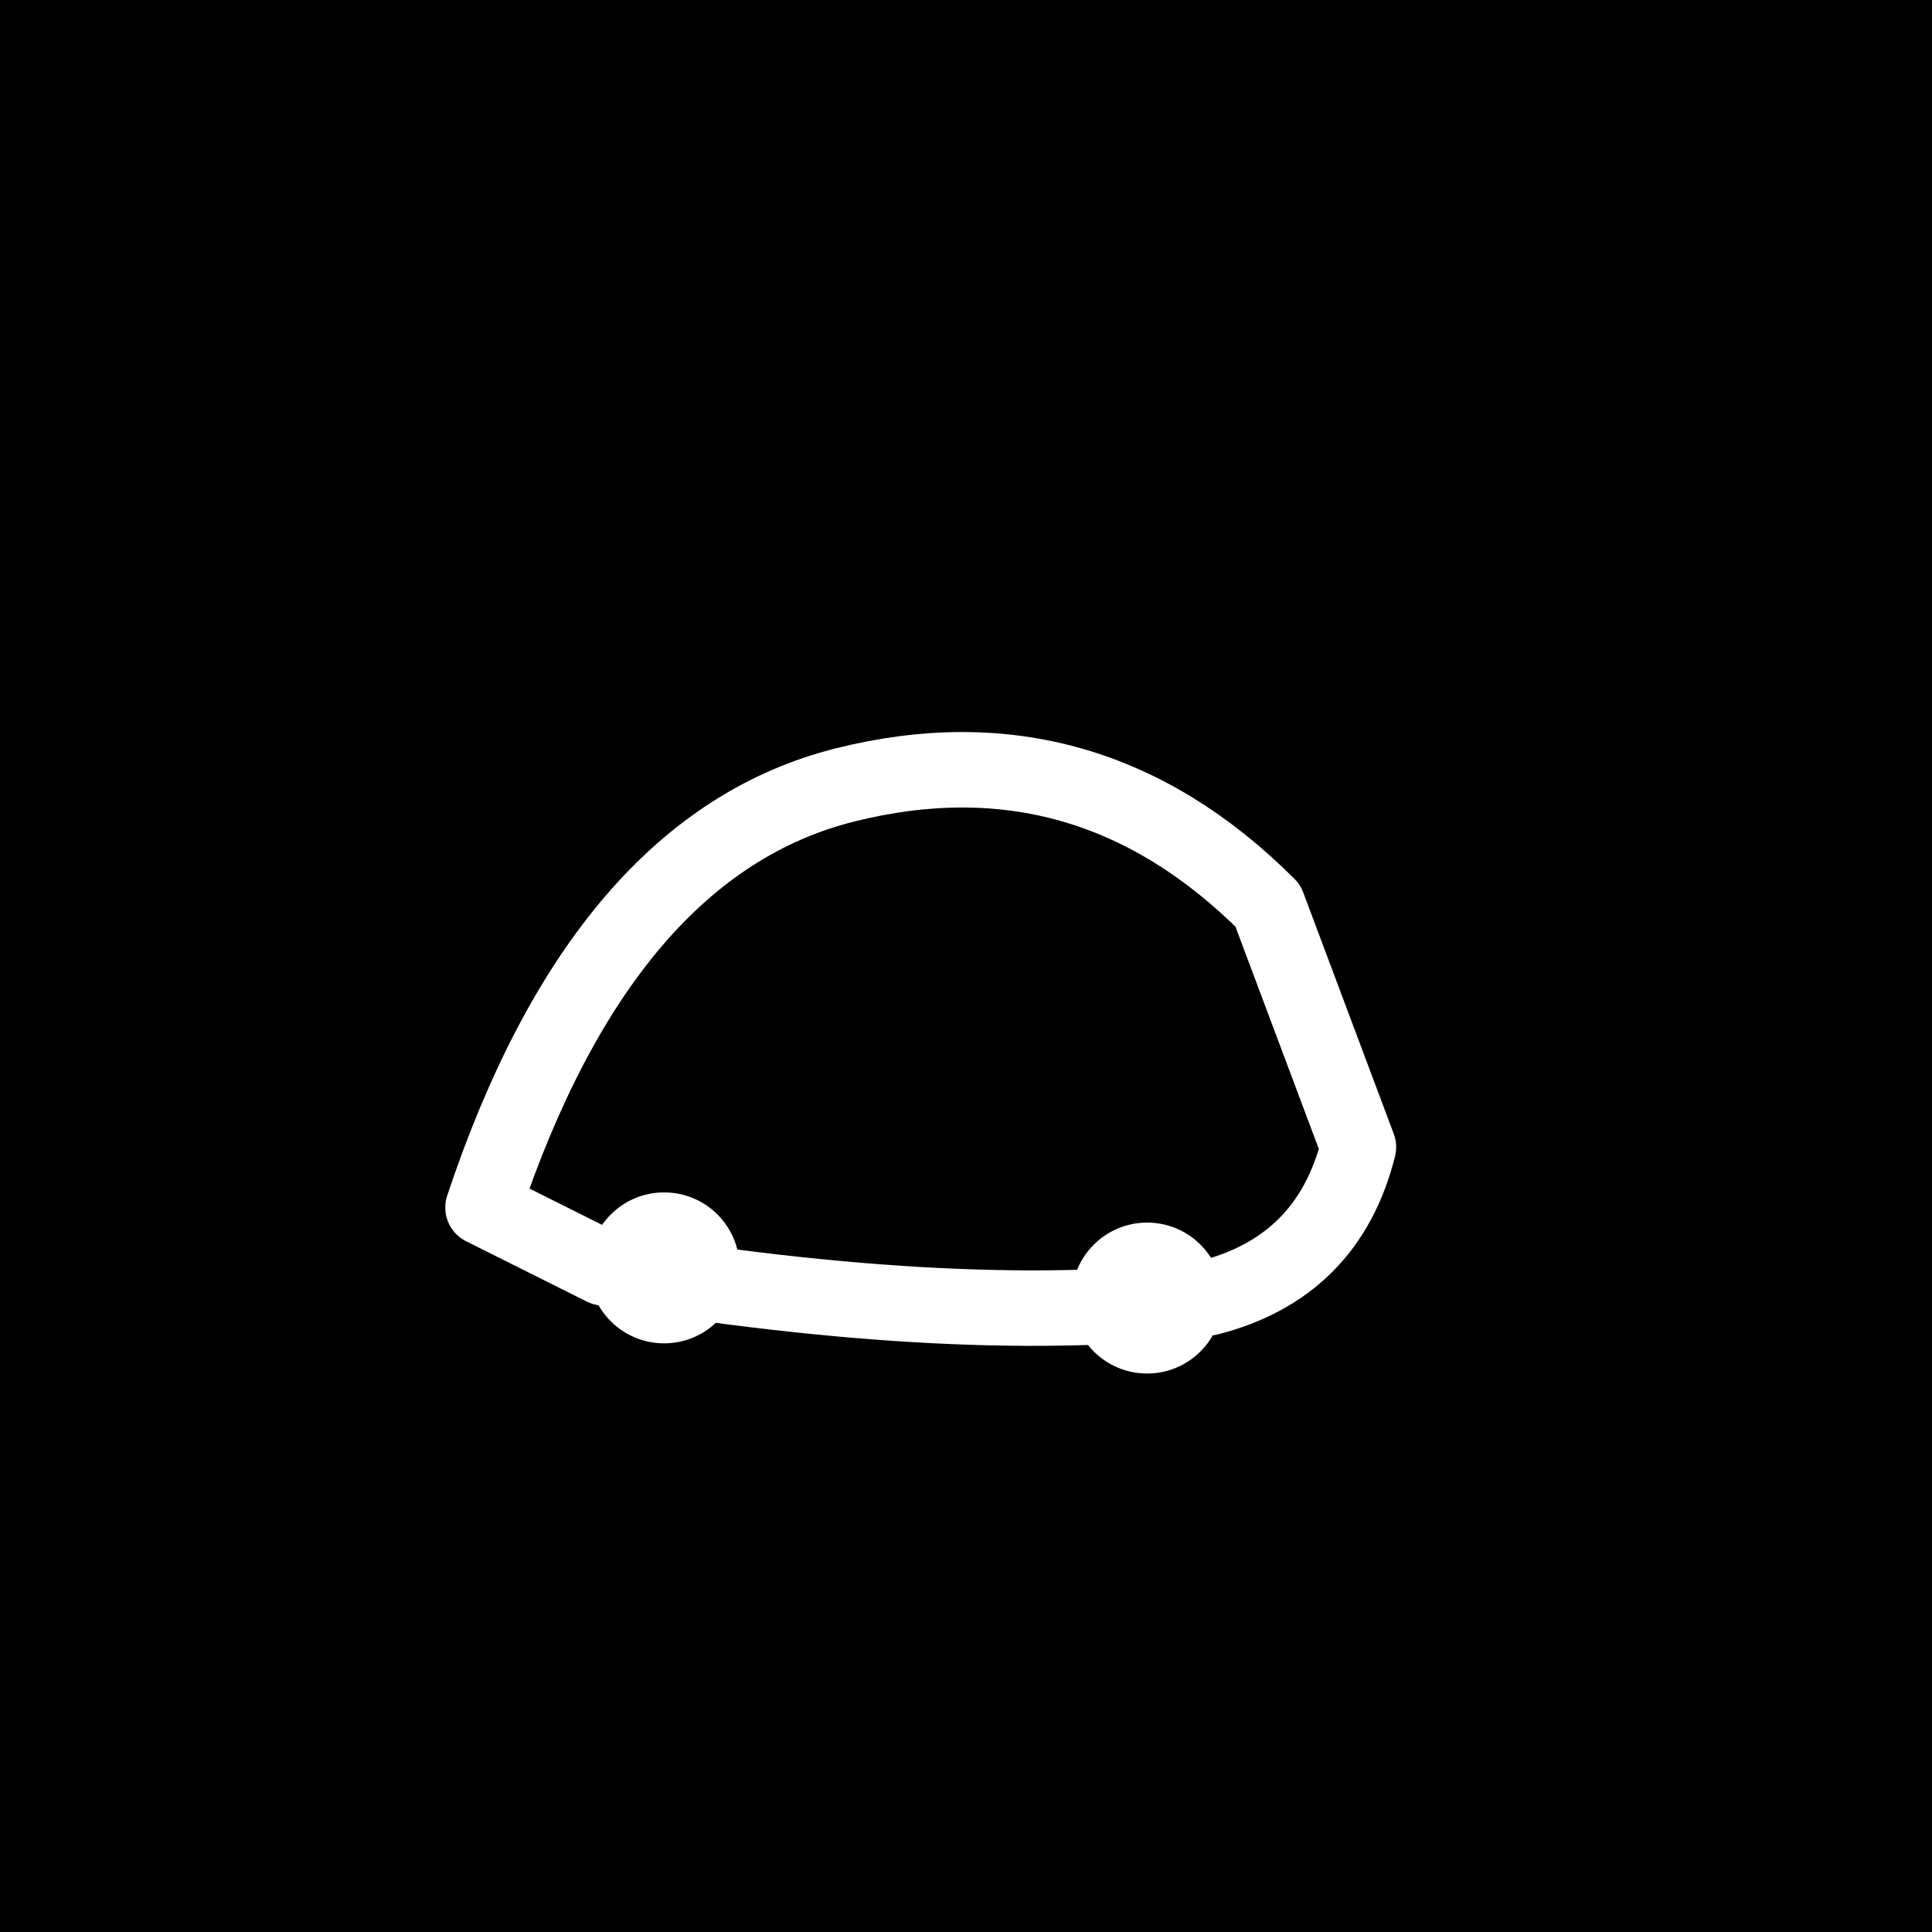
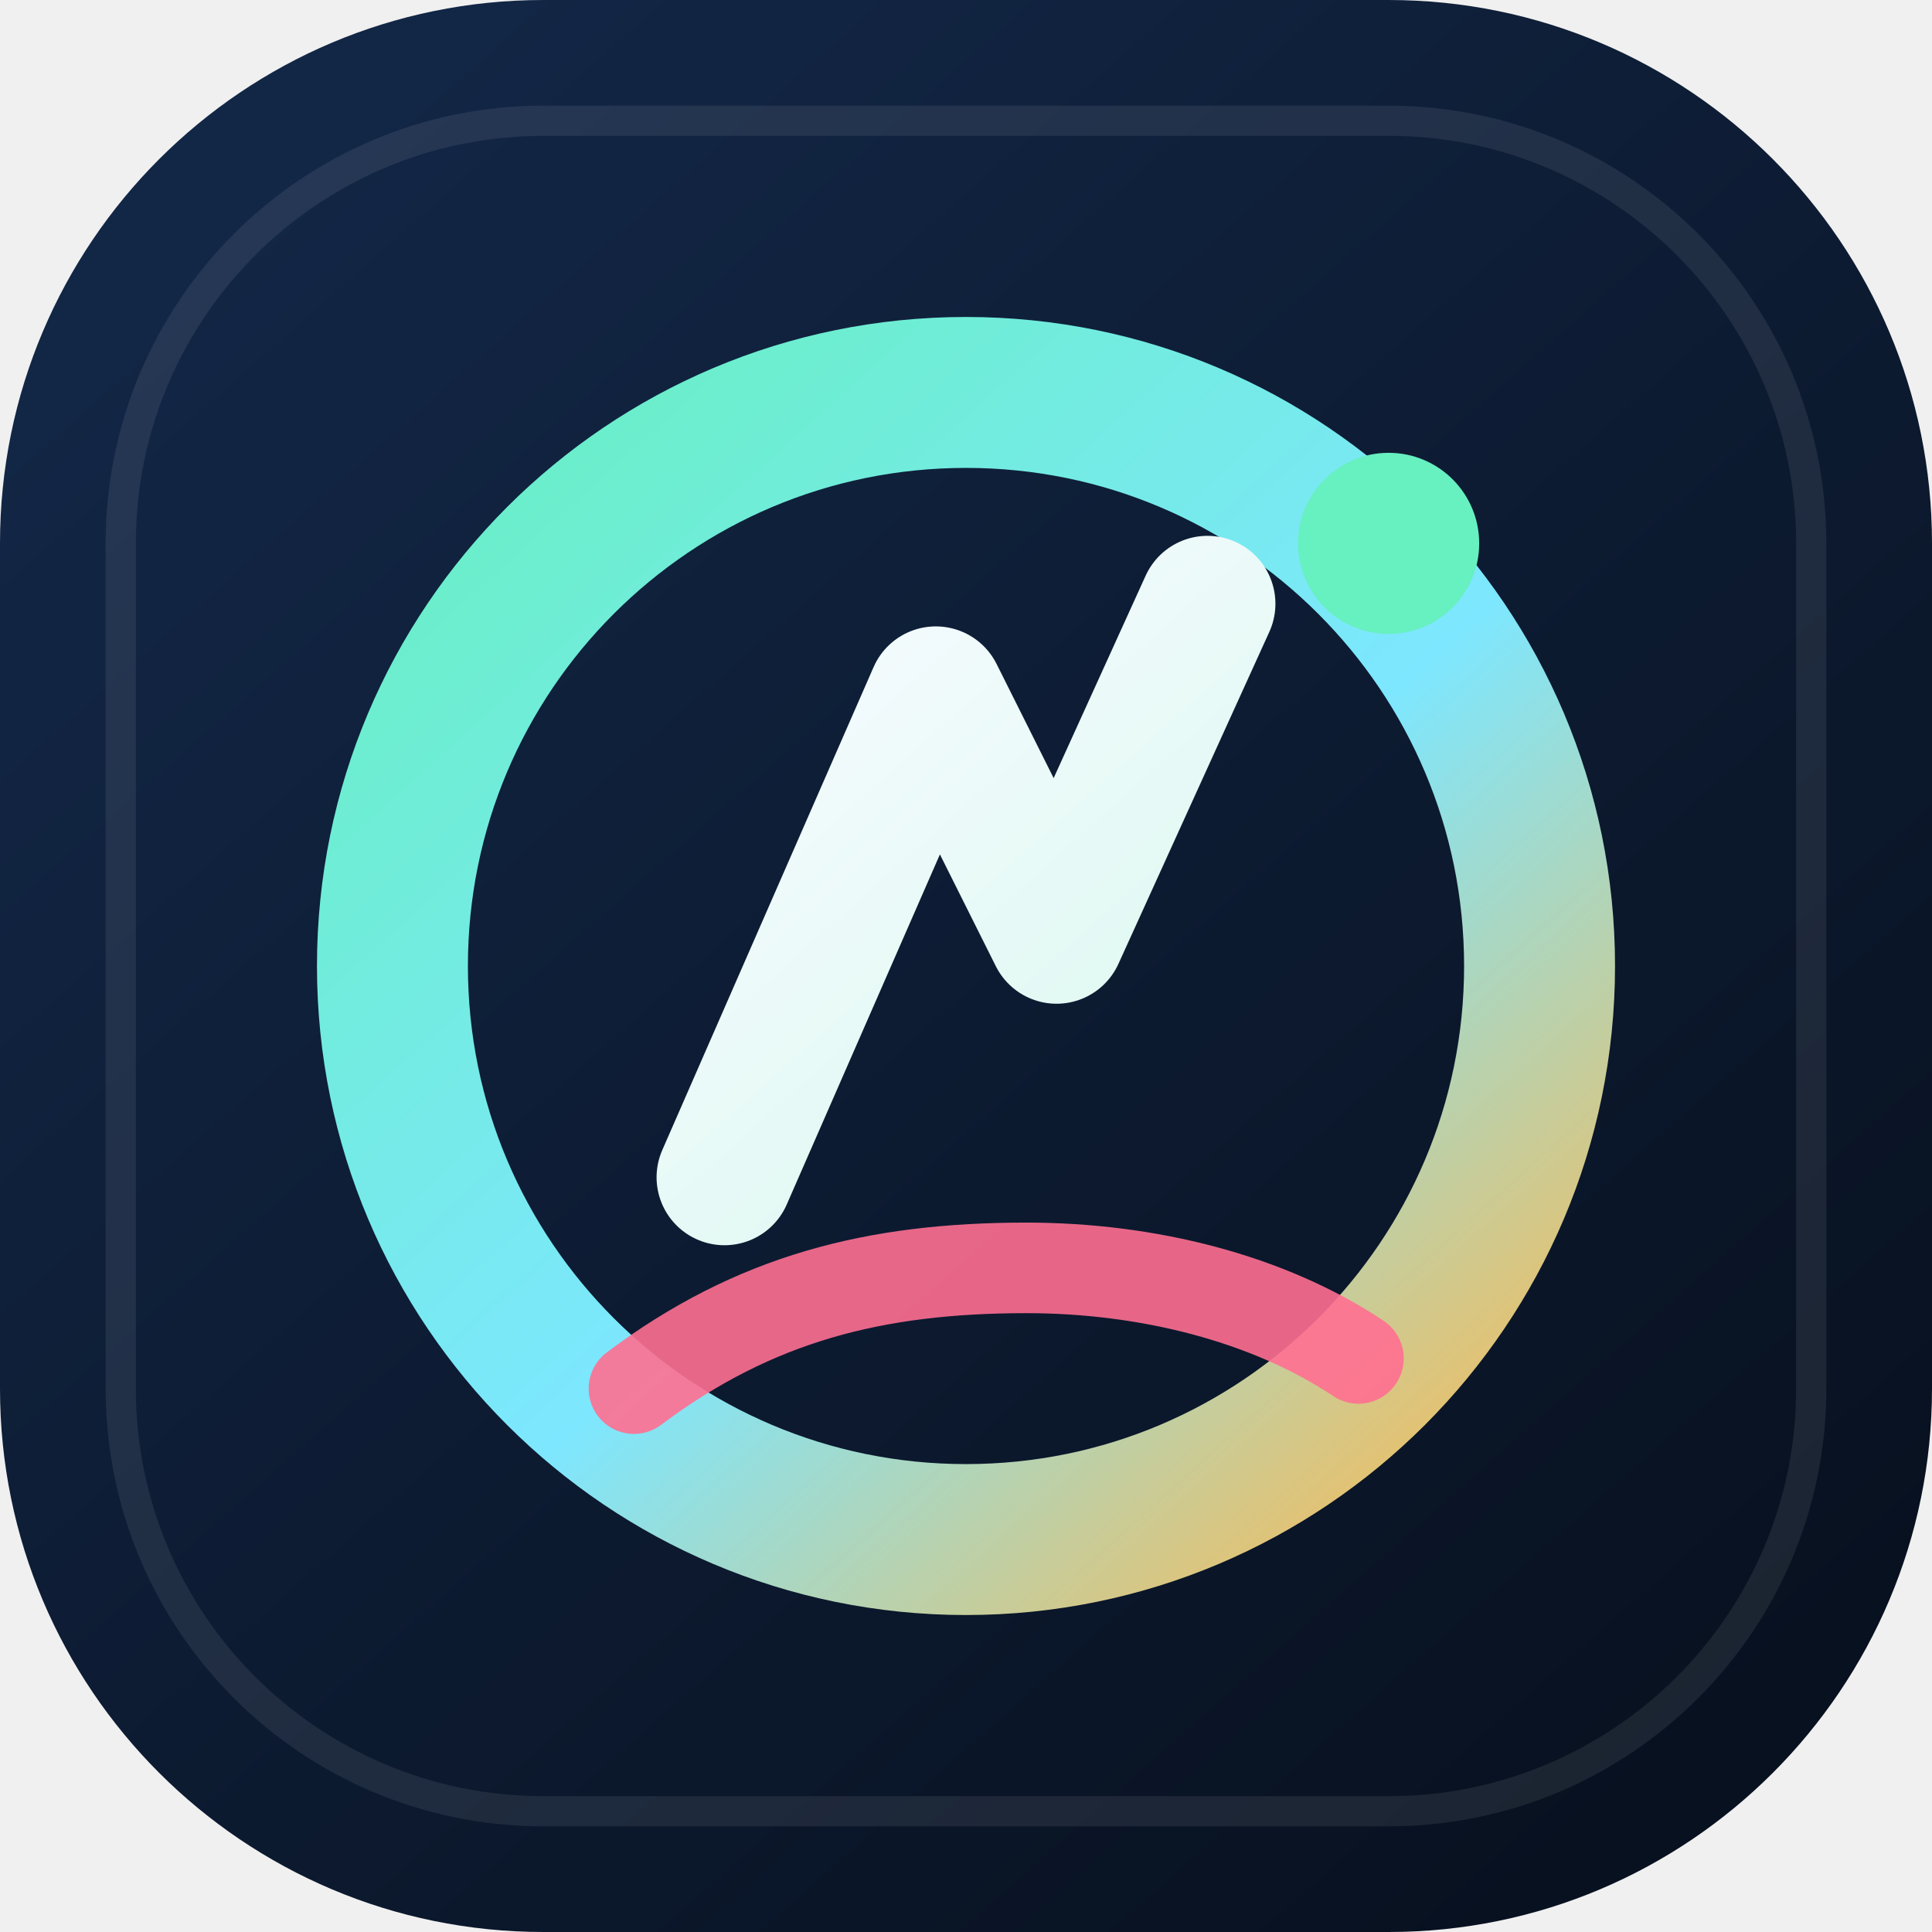
<svg xmlns="http://www.w3.org/2000/svg" viewBox="0 0 64 64" role="img" aria-label="Running Planner">
-   <rect x="0" y="0" width="64" height="64" fill="#000000" />
-   <path d="M16 40 Q20 28 28 26 Q36 24 42 30 L45 38 Q44 42 40 43 Q32 44 20 42 Z" fill="none" stroke="#ffffff" stroke-width="2.5" stroke-linecap="round" stroke-linejoin="round" />
-   <circle cx="22" cy="42" r="2.5" fill="#ffffff" />
-   <circle cx="38" cy="43" r="2.5" fill="#ffffff" />
+   <defs>
+     <linearGradient id="bg" x1="10" y1="6" x2="56" y2="58" gradientUnits="userSpaceOnUse">
+       <stop offset="0" stop-color="#122645" />
+       <stop offset="1" stop-color="#081120" />
+     </linearGradient>
+     <linearGradient id="ring" x1="14" y1="12" x2="50" y2="52" gradientUnits="userSpaceOnUse">
+       <stop offset="0" stop-color="#67f0c0" />
+       <stop offset="0.55" stop-color="#7de7ff" />
+       <stop offset="1" stop-color="#ffb84d" />
+     </linearGradient>
+     <linearGradient id="mark" x1="23" y1="22" x2="40" y2="41" gradientUnits="userSpaceOnUse">
+       <stop offset="0" stop-color="#f7fbff" />
+       <stop offset="1" stop-color="#d8f8ee" />
+     </linearGradient>
+   </defs>
+   <rect width="64" height="64" rx="18" fill="url(#bg)" />
+   <rect x="4" y="4" width="56" height="56" rx="14" fill="none" stroke="rgba(255,255,255,0.08)" />
+   <circle cx="32" cy="32" r="19" fill="none" stroke="url(#ring)" stroke-width="5" />
+   <path d="M24 39 L31 23 L35 31 L40 20" fill="none" stroke="url(#mark)" stroke-width="4.5" stroke-linecap="round" stroke-linejoin="round" />
+   <path d="M21 46 C25 43, 29 42, 34 42 C38 42, 42 43, 45 45" fill="none" stroke="#ff6f91" stroke-width="3" stroke-linecap="round" opacity="0.9" />
+   <circle cx="46" cy="18" r="3" fill="#67f0c0" />
</svg>
